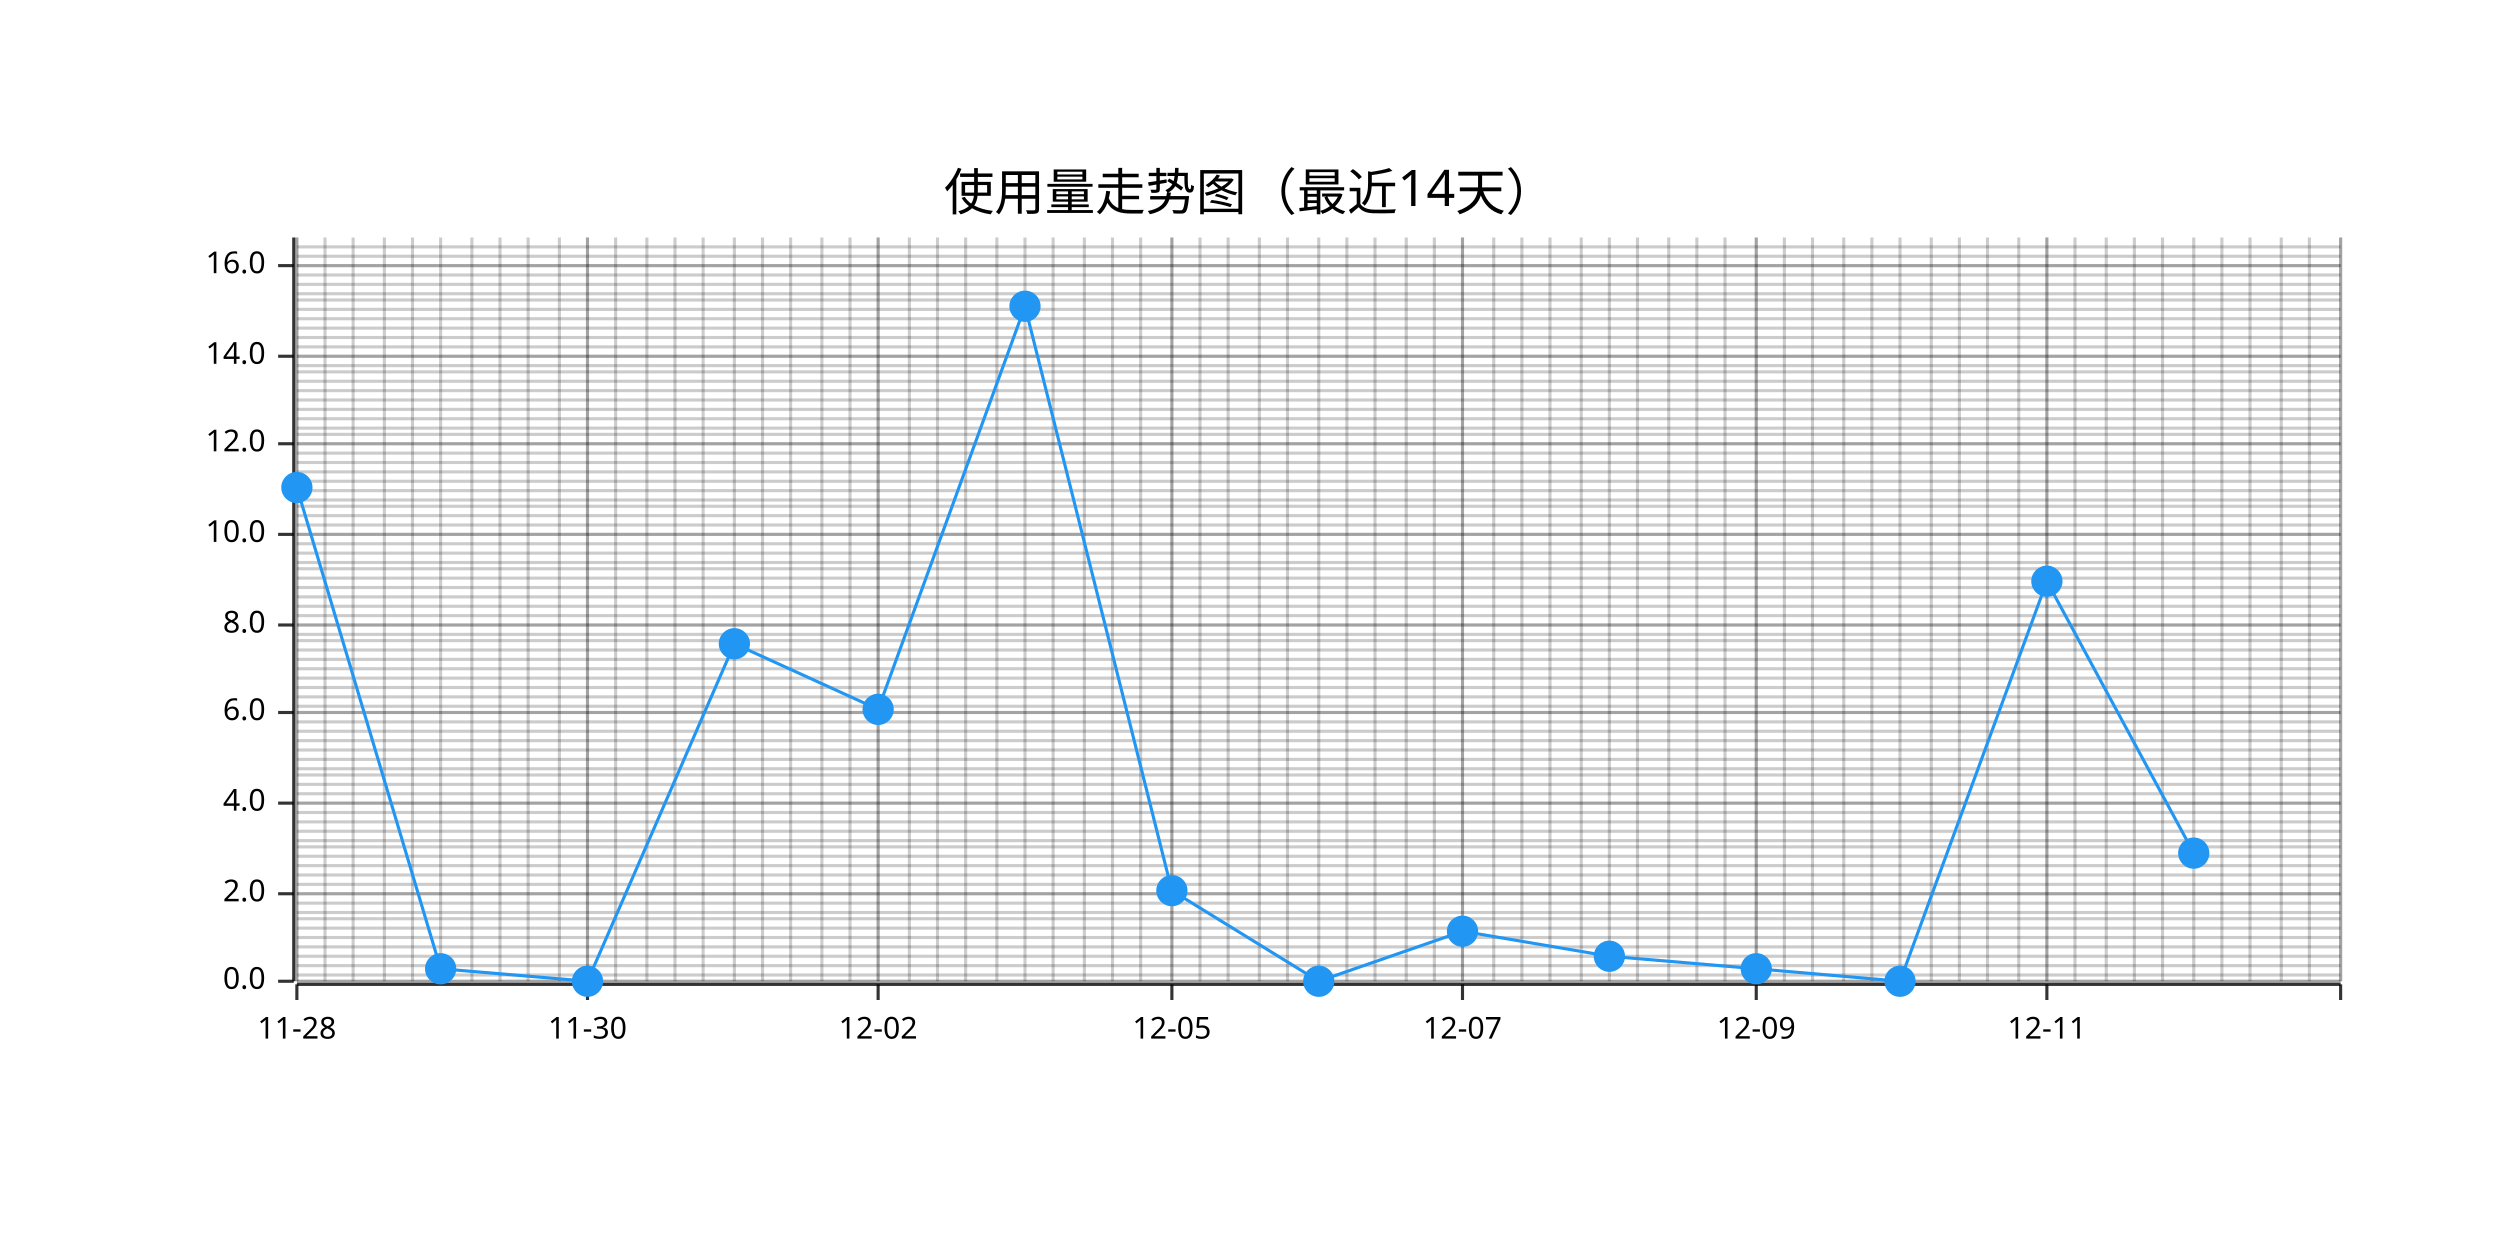
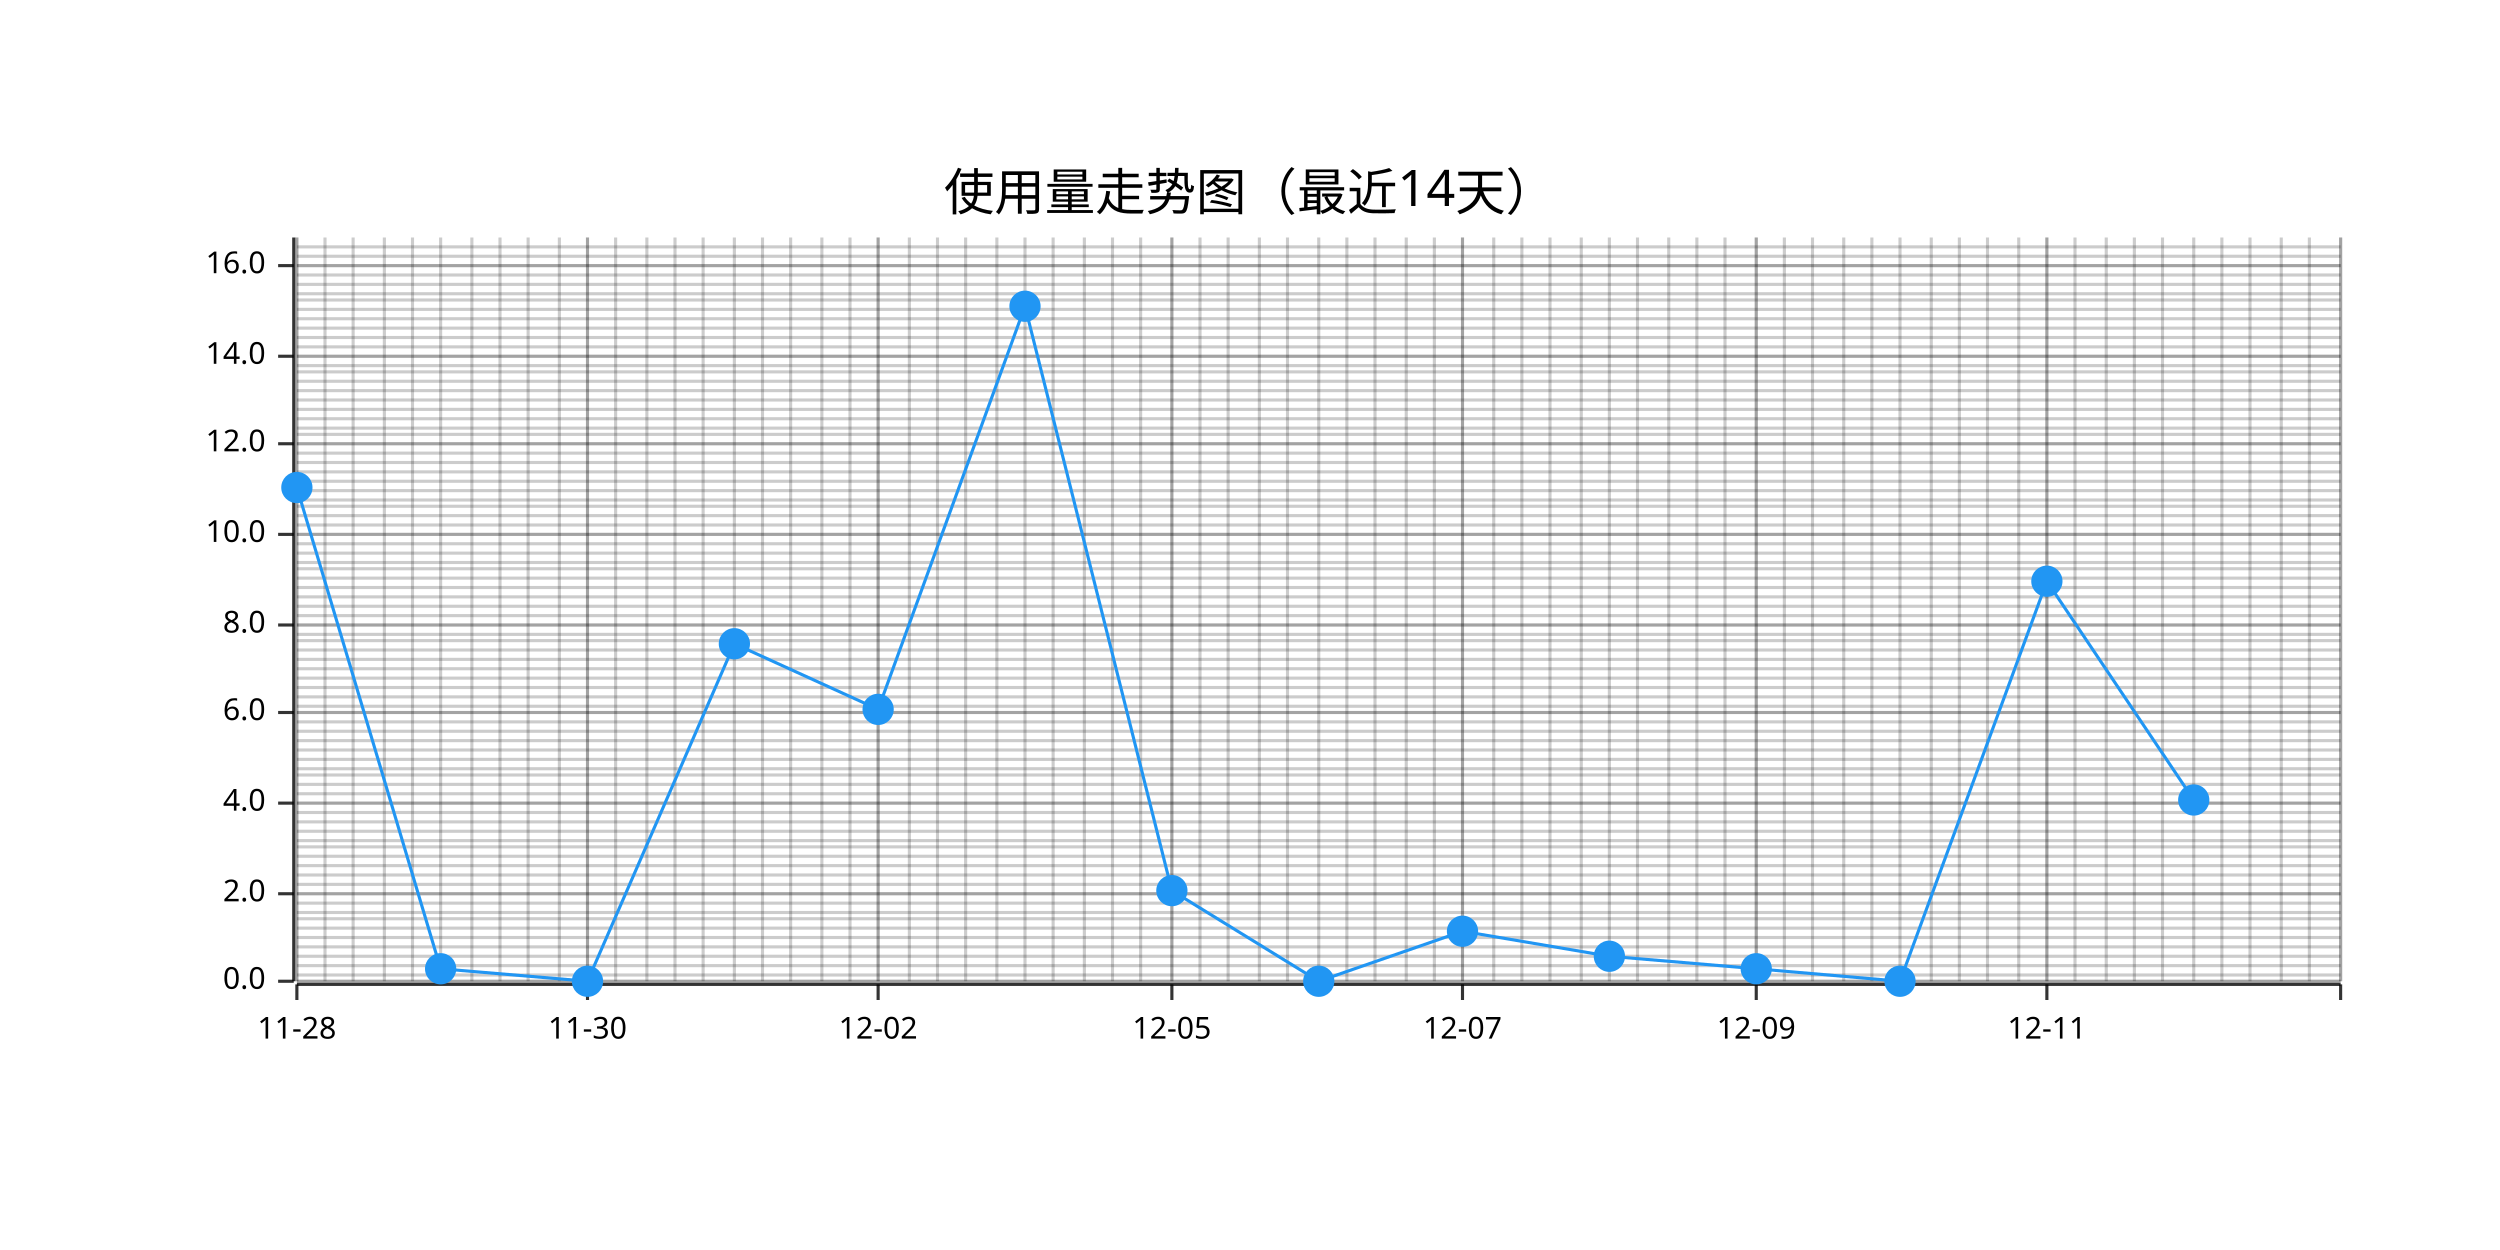
<svg xmlns="http://www.w3.org/2000/svg" width="800" height="400" viewBox="0 0 800 400">
  <rect x="0" y="0" width="800" height="400" opacity="1" fill="#FFFFFF" stroke="none" />
  <text x="400" y="55" dy="0.76em" text-anchor="middle" font-family="sans-serif" font-size="16.129" opacity="1" fill="#000000">
使用量走势图（最近14天）
</text>
  <line opacity="0.2" stroke="#000000" stroke-width="1" x1="95" y1="314" x2="95" y2="76" />
  <line opacity="0.2" stroke="#000000" stroke-width="1" x1="104" y1="314" x2="104" y2="76" />
  <line opacity="0.2" stroke="#000000" stroke-width="1" x1="113" y1="314" x2="113" y2="76" />
  <line opacity="0.2" stroke="#000000" stroke-width="1" x1="123" y1="314" x2="123" y2="76" />
  <line opacity="0.2" stroke="#000000" stroke-width="1" x1="132" y1="314" x2="132" y2="76" />
  <line opacity="0.2" stroke="#000000" stroke-width="1" x1="141" y1="314" x2="141" y2="76" />
  <line opacity="0.2" stroke="#000000" stroke-width="1" x1="151" y1="314" x2="151" y2="76" />
  <line opacity="0.2" stroke="#000000" stroke-width="1" x1="160" y1="314" x2="160" y2="76" />
  <line opacity="0.2" stroke="#000000" stroke-width="1" x1="169" y1="314" x2="169" y2="76" />
  <line opacity="0.2" stroke="#000000" stroke-width="1" x1="179" y1="314" x2="179" y2="76" />
  <line opacity="0.2" stroke="#000000" stroke-width="1" x1="188" y1="314" x2="188" y2="76" />
  <line opacity="0.2" stroke="#000000" stroke-width="1" x1="197" y1="314" x2="197" y2="76" />
  <line opacity="0.2" stroke="#000000" stroke-width="1" x1="207" y1="314" x2="207" y2="76" />
  <line opacity="0.2" stroke="#000000" stroke-width="1" x1="216" y1="314" x2="216" y2="76" />
  <line opacity="0.2" stroke="#000000" stroke-width="1" x1="225" y1="314" x2="225" y2="76" />
  <line opacity="0.2" stroke="#000000" stroke-width="1" x1="235" y1="314" x2="235" y2="76" />
  <line opacity="0.2" stroke="#000000" stroke-width="1" x1="244" y1="314" x2="244" y2="76" />
  <line opacity="0.2" stroke="#000000" stroke-width="1" x1="253" y1="314" x2="253" y2="76" />
  <line opacity="0.2" stroke="#000000" stroke-width="1" x1="263" y1="314" x2="263" y2="76" />
  <line opacity="0.2" stroke="#000000" stroke-width="1" x1="272" y1="314" x2="272" y2="76" />
  <line opacity="0.2" stroke="#000000" stroke-width="1" x1="281" y1="314" x2="281" y2="76" />
  <line opacity="0.2" stroke="#000000" stroke-width="1" x1="291" y1="314" x2="291" y2="76" />
  <line opacity="0.2" stroke="#000000" stroke-width="1" x1="300" y1="314" x2="300" y2="76" />
  <line opacity="0.2" stroke="#000000" stroke-width="1" x1="309" y1="314" x2="309" y2="76" />
  <line opacity="0.2" stroke="#000000" stroke-width="1" x1="319" y1="314" x2="319" y2="76" />
  <line opacity="0.2" stroke="#000000" stroke-width="1" x1="328" y1="314" x2="328" y2="76" />
  <line opacity="0.2" stroke="#000000" stroke-width="1" x1="337" y1="314" x2="337" y2="76" />
  <line opacity="0.2" stroke="#000000" stroke-width="1" x1="347" y1="314" x2="347" y2="76" />
  <line opacity="0.2" stroke="#000000" stroke-width="1" x1="356" y1="314" x2="356" y2="76" />
  <line opacity="0.2" stroke="#000000" stroke-width="1" x1="365" y1="314" x2="365" y2="76" />
  <line opacity="0.2" stroke="#000000" stroke-width="1" x1="375" y1="314" x2="375" y2="76" />
  <line opacity="0.2" stroke="#000000" stroke-width="1" x1="384" y1="314" x2="384" y2="76" />
  <line opacity="0.2" stroke="#000000" stroke-width="1" x1="393" y1="314" x2="393" y2="76" />
  <line opacity="0.2" stroke="#000000" stroke-width="1" x1="403" y1="314" x2="403" y2="76" />
  <line opacity="0.2" stroke="#000000" stroke-width="1" x1="412" y1="314" x2="412" y2="76" />
  <line opacity="0.2" stroke="#000000" stroke-width="1" x1="422" y1="314" x2="422" y2="76" />
  <line opacity="0.2" stroke="#000000" stroke-width="1" x1="431" y1="314" x2="431" y2="76" />
  <line opacity="0.2" stroke="#000000" stroke-width="1" x1="440" y1="314" x2="440" y2="76" />
  <line opacity="0.2" stroke="#000000" stroke-width="1" x1="450" y1="314" x2="450" y2="76" />
  <line opacity="0.2" stroke="#000000" stroke-width="1" x1="459" y1="314" x2="459" y2="76" />
  <line opacity="0.2" stroke="#000000" stroke-width="1" x1="468" y1="314" x2="468" y2="76" />
  <line opacity="0.2" stroke="#000000" stroke-width="1" x1="478" y1="314" x2="478" y2="76" />
  <line opacity="0.2" stroke="#000000" stroke-width="1" x1="487" y1="314" x2="487" y2="76" />
  <line opacity="0.2" stroke="#000000" stroke-width="1" x1="496" y1="314" x2="496" y2="76" />
  <line opacity="0.2" stroke="#000000" stroke-width="1" x1="506" y1="314" x2="506" y2="76" />
  <line opacity="0.2" stroke="#000000" stroke-width="1" x1="515" y1="314" x2="515" y2="76" />
  <line opacity="0.2" stroke="#000000" stroke-width="1" x1="524" y1="314" x2="524" y2="76" />
  <line opacity="0.2" stroke="#000000" stroke-width="1" x1="534" y1="314" x2="534" y2="76" />
  <line opacity="0.2" stroke="#000000" stroke-width="1" x1="543" y1="314" x2="543" y2="76" />
  <line opacity="0.2" stroke="#000000" stroke-width="1" x1="552" y1="314" x2="552" y2="76" />
  <line opacity="0.2" stroke="#000000" stroke-width="1" x1="562" y1="314" x2="562" y2="76" />
  <line opacity="0.2" stroke="#000000" stroke-width="1" x1="571" y1="314" x2="571" y2="76" />
  <line opacity="0.2" stroke="#000000" stroke-width="1" x1="580" y1="314" x2="580" y2="76" />
  <line opacity="0.2" stroke="#000000" stroke-width="1" x1="590" y1="314" x2="590" y2="76" />
  <line opacity="0.2" stroke="#000000" stroke-width="1" x1="599" y1="314" x2="599" y2="76" />
  <line opacity="0.2" stroke="#000000" stroke-width="1" x1="608" y1="314" x2="608" y2="76" />
  <line opacity="0.2" stroke="#000000" stroke-width="1" x1="618" y1="314" x2="618" y2="76" />
  <line opacity="0.2" stroke="#000000" stroke-width="1" x1="627" y1="314" x2="627" y2="76" />
  <line opacity="0.2" stroke="#000000" stroke-width="1" x1="636" y1="314" x2="636" y2="76" />
  <line opacity="0.2" stroke="#000000" stroke-width="1" x1="646" y1="314" x2="646" y2="76" />
  <line opacity="0.2" stroke="#000000" stroke-width="1" x1="655" y1="314" x2="655" y2="76" />
  <line opacity="0.2" stroke="#000000" stroke-width="1" x1="664" y1="314" x2="664" y2="76" />
  <line opacity="0.2" stroke="#000000" stroke-width="1" x1="674" y1="314" x2="674" y2="76" />
  <line opacity="0.2" stroke="#000000" stroke-width="1" x1="683" y1="314" x2="683" y2="76" />
  <line opacity="0.2" stroke="#000000" stroke-width="1" x1="692" y1="314" x2="692" y2="76" />
  <line opacity="0.2" stroke="#000000" stroke-width="1" x1="702" y1="314" x2="702" y2="76" />
  <line opacity="0.2" stroke="#000000" stroke-width="1" x1="711" y1="314" x2="711" y2="76" />
  <line opacity="0.2" stroke="#000000" stroke-width="1" x1="720" y1="314" x2="720" y2="76" />
  <line opacity="0.2" stroke="#000000" stroke-width="1" x1="730" y1="314" x2="730" y2="76" />
  <line opacity="0.2" stroke="#000000" stroke-width="1" x1="739" y1="314" x2="739" y2="76" />
  <line opacity="0.2" stroke="#000000" stroke-width="1" x1="749" y1="314" x2="749" y2="76" />
  <line opacity="0.2" stroke="#000000" stroke-width="1" x1="95" y1="314" x2="749" y2="314" />
  <line opacity="0.2" stroke="#000000" stroke-width="1" x1="95" y1="312" x2="749" y2="312" />
  <line opacity="0.2" stroke="#000000" stroke-width="1" x1="95" y1="309" x2="749" y2="309" />
  <line opacity="0.2" stroke="#000000" stroke-width="1" x1="95" y1="306" x2="749" y2="306" />
  <line opacity="0.2" stroke="#000000" stroke-width="1" x1="95" y1="303" x2="749" y2="303" />
  <line opacity="0.2" stroke="#000000" stroke-width="1" x1="95" y1="300" x2="749" y2="300" />
  <line opacity="0.2" stroke="#000000" stroke-width="1" x1="95" y1="297" x2="749" y2="297" />
  <line opacity="0.2" stroke="#000000" stroke-width="1" x1="95" y1="294" x2="749" y2="294" />
  <line opacity="0.2" stroke="#000000" stroke-width="1" x1="95" y1="292" x2="749" y2="292" />
  <line opacity="0.2" stroke="#000000" stroke-width="1" x1="95" y1="289" x2="749" y2="289" />
  <line opacity="0.2" stroke="#000000" stroke-width="1" x1="95" y1="286" x2="749" y2="286" />
  <line opacity="0.2" stroke="#000000" stroke-width="1" x1="95" y1="283" x2="749" y2="283" />
  <line opacity="0.2" stroke="#000000" stroke-width="1" x1="95" y1="280" x2="749" y2="280" />
  <line opacity="0.2" stroke="#000000" stroke-width="1" x1="95" y1="277" x2="749" y2="277" />
  <line opacity="0.2" stroke="#000000" stroke-width="1" x1="95" y1="274" x2="749" y2="274" />
  <line opacity="0.2" stroke="#000000" stroke-width="1" x1="95" y1="271" x2="749" y2="271" />
  <line opacity="0.2" stroke="#000000" stroke-width="1" x1="95" y1="269" x2="749" y2="269" />
  <line opacity="0.2" stroke="#000000" stroke-width="1" x1="95" y1="266" x2="749" y2="266" />
  <line opacity="0.2" stroke="#000000" stroke-width="1" x1="95" y1="263" x2="749" y2="263" />
  <line opacity="0.2" stroke="#000000" stroke-width="1" x1="95" y1="260" x2="749" y2="260" />
  <line opacity="0.2" stroke="#000000" stroke-width="1" x1="95" y1="257" x2="749" y2="257" />
  <line opacity="0.2" stroke="#000000" stroke-width="1" x1="95" y1="254" x2="749" y2="254" />
  <line opacity="0.2" stroke="#000000" stroke-width="1" x1="95" y1="251" x2="749" y2="251" />
  <line opacity="0.2" stroke="#000000" stroke-width="1" x1="95" y1="248" x2="749" y2="248" />
  <line opacity="0.2" stroke="#000000" stroke-width="1" x1="95" y1="246" x2="749" y2="246" />
  <line opacity="0.2" stroke="#000000" stroke-width="1" x1="95" y1="243" x2="749" y2="243" />
  <line opacity="0.2" stroke="#000000" stroke-width="1" x1="95" y1="240" x2="749" y2="240" />
  <line opacity="0.2" stroke="#000000" stroke-width="1" x1="95" y1="237" x2="749" y2="237" />
  <line opacity="0.2" stroke="#000000" stroke-width="1" x1="95" y1="234" x2="749" y2="234" />
  <line opacity="0.2" stroke="#000000" stroke-width="1" x1="95" y1="231" x2="749" y2="231" />
  <line opacity="0.2" stroke="#000000" stroke-width="1" x1="95" y1="228" x2="749" y2="228" />
  <line opacity="0.2" stroke="#000000" stroke-width="1" x1="95" y1="226" x2="749" y2="226" />
  <line opacity="0.2" stroke="#000000" stroke-width="1" x1="95" y1="223" x2="749" y2="223" />
  <line opacity="0.2" stroke="#000000" stroke-width="1" x1="95" y1="220" x2="749" y2="220" />
  <line opacity="0.2" stroke="#000000" stroke-width="1" x1="95" y1="217" x2="749" y2="217" />
  <line opacity="0.2" stroke="#000000" stroke-width="1" x1="95" y1="214" x2="749" y2="214" />
  <line opacity="0.2" stroke="#000000" stroke-width="1" x1="95" y1="211" x2="749" y2="211" />
  <line opacity="0.2" stroke="#000000" stroke-width="1" x1="95" y1="208" x2="749" y2="208" />
  <line opacity="0.2" stroke="#000000" stroke-width="1" x1="95" y1="205" x2="749" y2="205" />
  <line opacity="0.2" stroke="#000000" stroke-width="1" x1="95" y1="203" x2="749" y2="203" />
  <line opacity="0.2" stroke="#000000" stroke-width="1" x1="95" y1="200" x2="749" y2="200" />
  <line opacity="0.2" stroke="#000000" stroke-width="1" x1="95" y1="197" x2="749" y2="197" />
  <line opacity="0.2" stroke="#000000" stroke-width="1" x1="95" y1="194" x2="749" y2="194" />
  <line opacity="0.2" stroke="#000000" stroke-width="1" x1="95" y1="191" x2="749" y2="191" />
  <line opacity="0.2" stroke="#000000" stroke-width="1" x1="95" y1="188" x2="749" y2="188" />
  <line opacity="0.2" stroke="#000000" stroke-width="1" x1="95" y1="185" x2="749" y2="185" />
  <line opacity="0.2" stroke="#000000" stroke-width="1" x1="95" y1="182" x2="749" y2="182" />
  <line opacity="0.2" stroke="#000000" stroke-width="1" x1="95" y1="180" x2="749" y2="180" />
  <line opacity="0.2" stroke="#000000" stroke-width="1" x1="95" y1="177" x2="749" y2="177" />
  <line opacity="0.2" stroke="#000000" stroke-width="1" x1="95" y1="174" x2="749" y2="174" />
  <line opacity="0.2" stroke="#000000" stroke-width="1" x1="95" y1="171" x2="749" y2="171" />
  <line opacity="0.2" stroke="#000000" stroke-width="1" x1="95" y1="168" x2="749" y2="168" />
  <line opacity="0.2" stroke="#000000" stroke-width="1" x1="95" y1="165" x2="749" y2="165" />
  <line opacity="0.2" stroke="#000000" stroke-width="1" x1="95" y1="162" x2="749" y2="162" />
  <line opacity="0.2" stroke="#000000" stroke-width="1" x1="95" y1="160" x2="749" y2="160" />
  <line opacity="0.2" stroke="#000000" stroke-width="1" x1="95" y1="157" x2="749" y2="157" />
  <line opacity="0.2" stroke="#000000" stroke-width="1" x1="95" y1="154" x2="749" y2="154" />
  <line opacity="0.2" stroke="#000000" stroke-width="1" x1="95" y1="151" x2="749" y2="151" />
  <line opacity="0.2" stroke="#000000" stroke-width="1" x1="95" y1="148" x2="749" y2="148" />
  <line opacity="0.2" stroke="#000000" stroke-width="1" x1="95" y1="145" x2="749" y2="145" />
  <line opacity="0.2" stroke="#000000" stroke-width="1" x1="95" y1="142" x2="749" y2="142" />
  <line opacity="0.2" stroke="#000000" stroke-width="1" x1="95" y1="139" x2="749" y2="139" />
  <line opacity="0.2" stroke="#000000" stroke-width="1" x1="95" y1="137" x2="749" y2="137" />
  <line opacity="0.2" stroke="#000000" stroke-width="1" x1="95" y1="134" x2="749" y2="134" />
  <line opacity="0.2" stroke="#000000" stroke-width="1" x1="95" y1="131" x2="749" y2="131" />
  <line opacity="0.2" stroke="#000000" stroke-width="1" x1="95" y1="128" x2="749" y2="128" />
  <line opacity="0.2" stroke="#000000" stroke-width="1" x1="95" y1="125" x2="749" y2="125" />
  <line opacity="0.2" stroke="#000000" stroke-width="1" x1="95" y1="122" x2="749" y2="122" />
  <line opacity="0.2" stroke="#000000" stroke-width="1" x1="95" y1="119" x2="749" y2="119" />
  <line opacity="0.2" stroke="#000000" stroke-width="1" x1="95" y1="117" x2="749" y2="117" />
  <line opacity="0.2" stroke="#000000" stroke-width="1" x1="95" y1="114" x2="749" y2="114" />
  <line opacity="0.2" stroke="#000000" stroke-width="1" x1="95" y1="111" x2="749" y2="111" />
  <line opacity="0.2" stroke="#000000" stroke-width="1" x1="95" y1="108" x2="749" y2="108" />
  <line opacity="0.2" stroke="#000000" stroke-width="1" x1="95" y1="105" x2="749" y2="105" />
  <line opacity="0.2" stroke="#000000" stroke-width="1" x1="95" y1="102" x2="749" y2="102" />
  <line opacity="0.2" stroke="#000000" stroke-width="1" x1="95" y1="99" x2="749" y2="99" />
  <line opacity="0.2" stroke="#000000" stroke-width="1" x1="95" y1="96" x2="749" y2="96" />
  <line opacity="0.2" stroke="#000000" stroke-width="1" x1="95" y1="94" x2="749" y2="94" />
  <line opacity="0.2" stroke="#000000" stroke-width="1" x1="95" y1="91" x2="749" y2="91" />
  <line opacity="0.2" stroke="#000000" stroke-width="1" x1="95" y1="88" x2="749" y2="88" />
  <line opacity="0.2" stroke="#000000" stroke-width="1" x1="95" y1="85" x2="749" y2="85" />
  <line opacity="0.2" stroke="#000000" stroke-width="1" x1="95" y1="82" x2="749" y2="82" />
  <line opacity="0.2" stroke="#000000" stroke-width="1" x1="95" y1="79" x2="749" y2="79" />
  <line opacity="0.2" stroke="#000000" stroke-width="1" x1="95" y1="314" x2="95" y2="76" />
  <line opacity="0.2" stroke="#000000" stroke-width="1" x1="188" y1="314" x2="188" y2="76" />
  <line opacity="0.2" stroke="#000000" stroke-width="1" x1="281" y1="314" x2="281" y2="76" />
  <line opacity="0.2" stroke="#000000" stroke-width="1" x1="375" y1="314" x2="375" y2="76" />
  <line opacity="0.2" stroke="#000000" stroke-width="1" x1="468" y1="314" x2="468" y2="76" />
  <line opacity="0.2" stroke="#000000" stroke-width="1" x1="562" y1="314" x2="562" y2="76" />
  <line opacity="0.2" stroke="#000000" stroke-width="1" x1="655" y1="314" x2="655" y2="76" />
  <line opacity="0.2" stroke="#000000" stroke-width="1" x1="749" y1="314" x2="749" y2="76" />
  <line opacity="0.2" stroke="#000000" stroke-width="1" x1="95" y1="314" x2="749" y2="314" />
  <line opacity="0.2" stroke="#000000" stroke-width="1" x1="95" y1="286" x2="749" y2="286" />
  <line opacity="0.2" stroke="#000000" stroke-width="1" x1="95" y1="257" x2="749" y2="257" />
  <line opacity="0.2" stroke="#000000" stroke-width="1" x1="95" y1="228" x2="749" y2="228" />
  <line opacity="0.2" stroke="#000000" stroke-width="1" x1="95" y1="200" x2="749" y2="200" />
  <line opacity="0.2" stroke="#000000" stroke-width="1" x1="95" y1="171" x2="749" y2="171" />
  <line opacity="0.2" stroke="#000000" stroke-width="1" x1="95" y1="142" x2="749" y2="142" />
  <line opacity="0.2" stroke="#000000" stroke-width="1" x1="95" y1="114" x2="749" y2="114" />
  <line opacity="0.2" stroke="#000000" stroke-width="1" x1="95" y1="85" x2="749" y2="85" />
  <polyline fill="none" opacity="0.8" stroke="#000000" stroke-width="1" points="94,76 94,314 " />
  <text x="85" y="314" dy="0.5ex" text-anchor="end" font-family="sans-serif" font-size="9.677" opacity="1" fill="#000000">
0.0
</text>
  <polyline fill="none" opacity="0.8" stroke="#000000" stroke-width="1" points="89,314 94,314 " />
  <text x="85" y="286" dy="0.5ex" text-anchor="end" font-family="sans-serif" font-size="9.677" opacity="1" fill="#000000">
2.0
</text>
  <polyline fill="none" opacity="0.8" stroke="#000000" stroke-width="1" points="89,286 94,286 " />
  <text x="85" y="257" dy="0.5ex" text-anchor="end" font-family="sans-serif" font-size="9.677" opacity="1" fill="#000000">
4.0
</text>
  <polyline fill="none" opacity="0.8" stroke="#000000" stroke-width="1" points="89,257 94,257 " />
  <text x="85" y="228" dy="0.5ex" text-anchor="end" font-family="sans-serif" font-size="9.677" opacity="1" fill="#000000">
6.0
</text>
  <polyline fill="none" opacity="0.8" stroke="#000000" stroke-width="1" points="89,228 94,228 " />
  <text x="85" y="200" dy="0.5ex" text-anchor="end" font-family="sans-serif" font-size="9.677" opacity="1" fill="#000000">
8.0
</text>
  <polyline fill="none" opacity="0.8" stroke="#000000" stroke-width="1" points="89,200 94,200 " />
  <text x="85" y="171" dy="0.5ex" text-anchor="end" font-family="sans-serif" font-size="9.677" opacity="1" fill="#000000">
10.0
</text>
  <polyline fill="none" opacity="0.8" stroke="#000000" stroke-width="1" points="89,171 94,171 " />
  <text x="85" y="142" dy="0.5ex" text-anchor="end" font-family="sans-serif" font-size="9.677" opacity="1" fill="#000000">
12.0
</text>
  <polyline fill="none" opacity="0.8" stroke="#000000" stroke-width="1" points="89,142 94,142 " />
  <text x="85" y="114" dy="0.5ex" text-anchor="end" font-family="sans-serif" font-size="9.677" opacity="1" fill="#000000">
14.0
</text>
  <polyline fill="none" opacity="0.8" stroke="#000000" stroke-width="1" points="89,114 94,114 " />
  <text x="85" y="85" dy="0.5ex" text-anchor="end" font-family="sans-serif" font-size="9.677" opacity="1" fill="#000000">
16.0
</text>
  <polyline fill="none" opacity="0.8" stroke="#000000" stroke-width="1" points="89,85 94,85 " />
  <polyline fill="none" opacity="0.8" stroke="#000000" stroke-width="1" points="95,315 749,315 " />
  <text x="95" y="325" dy="0.76em" text-anchor="middle" font-family="sans-serif" font-size="9.677" opacity="1" fill="#000000">
11-28
</text>
  <polyline fill="none" opacity="0.8" stroke="#000000" stroke-width="1" points="95,315 95,320 " />
  <text x="188" y="325" dy="0.76em" text-anchor="middle" font-family="sans-serif" font-size="9.677" opacity="1" fill="#000000">
11-30
</text>
  <polyline fill="none" opacity="0.8" stroke="#000000" stroke-width="1" points="188,315 188,320 " />
  <text x="281" y="325" dy="0.76em" text-anchor="middle" font-family="sans-serif" font-size="9.677" opacity="1" fill="#000000">
12-02
</text>
  <polyline fill="none" opacity="0.8" stroke="#000000" stroke-width="1" points="281,315 281,320 " />
  <text x="375" y="325" dy="0.76em" text-anchor="middle" font-family="sans-serif" font-size="9.677" opacity="1" fill="#000000">
12-05
</text>
  <polyline fill="none" opacity="0.8" stroke="#000000" stroke-width="1" points="375,315 375,320 " />
  <text x="468" y="325" dy="0.76em" text-anchor="middle" font-family="sans-serif" font-size="9.677" opacity="1" fill="#000000">
12-07
</text>
  <polyline fill="none" opacity="0.8" stroke="#000000" stroke-width="1" points="468,315 468,320 " />
  <text x="562" y="325" dy="0.76em" text-anchor="middle" font-family="sans-serif" font-size="9.677" opacity="1" fill="#000000">
12-09
</text>
  <polyline fill="none" opacity="0.8" stroke="#000000" stroke-width="1" points="562,315 562,320 " />
  <text x="655" y="325" dy="0.76em" text-anchor="middle" font-family="sans-serif" font-size="9.677" opacity="1" fill="#000000">
12-11
</text>
  <polyline fill="none" opacity="0.8" stroke="#000000" stroke-width="1" points="655,315 655,320 " />
  <text x="749" y="325" dy="0.76em" text-anchor="middle" font-family="sans-serif" font-size="9.677" opacity="1" fill="#000000">

</text>
  <polyline fill="none" opacity="0.8" stroke="#000000" stroke-width="1" points="749,315 749,320 " />
-   <polyline fill="none" opacity="1" stroke="#2196F3" stroke-width="1" points="95,156 141,310 188,314 235,206 281,227 328,98 375,285 422,314 468,298 515,306 562,310 608,314 655,186 702,273 " />
+   <polyline fill="none" opacity="1" stroke="#2196F3" stroke-width="1" points="95,156 141,310 188,314 235,206 281,227 328,98 375,285 422,314 468,298 515,306 562,310 608,314 655,186 702,256 " />
  <circle cx="95" cy="156" r="5" opacity="1" fill="#2196F3" stroke="none" stroke-width="1" />
  <circle cx="141" cy="310" r="5" opacity="1" fill="#2196F3" stroke="none" stroke-width="1" />
  <circle cx="188" cy="314" r="5" opacity="1" fill="#2196F3" stroke="none" stroke-width="1" />
  <circle cx="235" cy="206" r="5" opacity="1" fill="#2196F3" stroke="none" stroke-width="1" />
  <circle cx="281" cy="227" r="5" opacity="1" fill="#2196F3" stroke="none" stroke-width="1" />
  <circle cx="328" cy="98" r="5" opacity="1" fill="#2196F3" stroke="none" stroke-width="1" />
  <circle cx="375" cy="285" r="5" opacity="1" fill="#2196F3" stroke="none" stroke-width="1" />
  <circle cx="422" cy="314" r="5" opacity="1" fill="#2196F3" stroke="none" stroke-width="1" />
  <circle cx="468" cy="298" r="5" opacity="1" fill="#2196F3" stroke="none" stroke-width="1" />
  <circle cx="515" cy="306" r="5" opacity="1" fill="#2196F3" stroke="none" stroke-width="1" />
  <circle cx="562" cy="310" r="5" opacity="1" fill="#2196F3" stroke="none" stroke-width="1" />
  <circle cx="608" cy="314" r="5" opacity="1" fill="#2196F3" stroke="none" stroke-width="1" />
  <circle cx="655" cy="186" r="5" opacity="1" fill="#2196F3" stroke="none" stroke-width="1" />
-   <circle cx="702" cy="273" r="5" opacity="1" fill="#2196F3" stroke="none" stroke-width="1" />
+   <circle cx="702" cy="256" r="5" opacity="1" fill="#2196F3" stroke="none" stroke-width="1" />
</svg>
